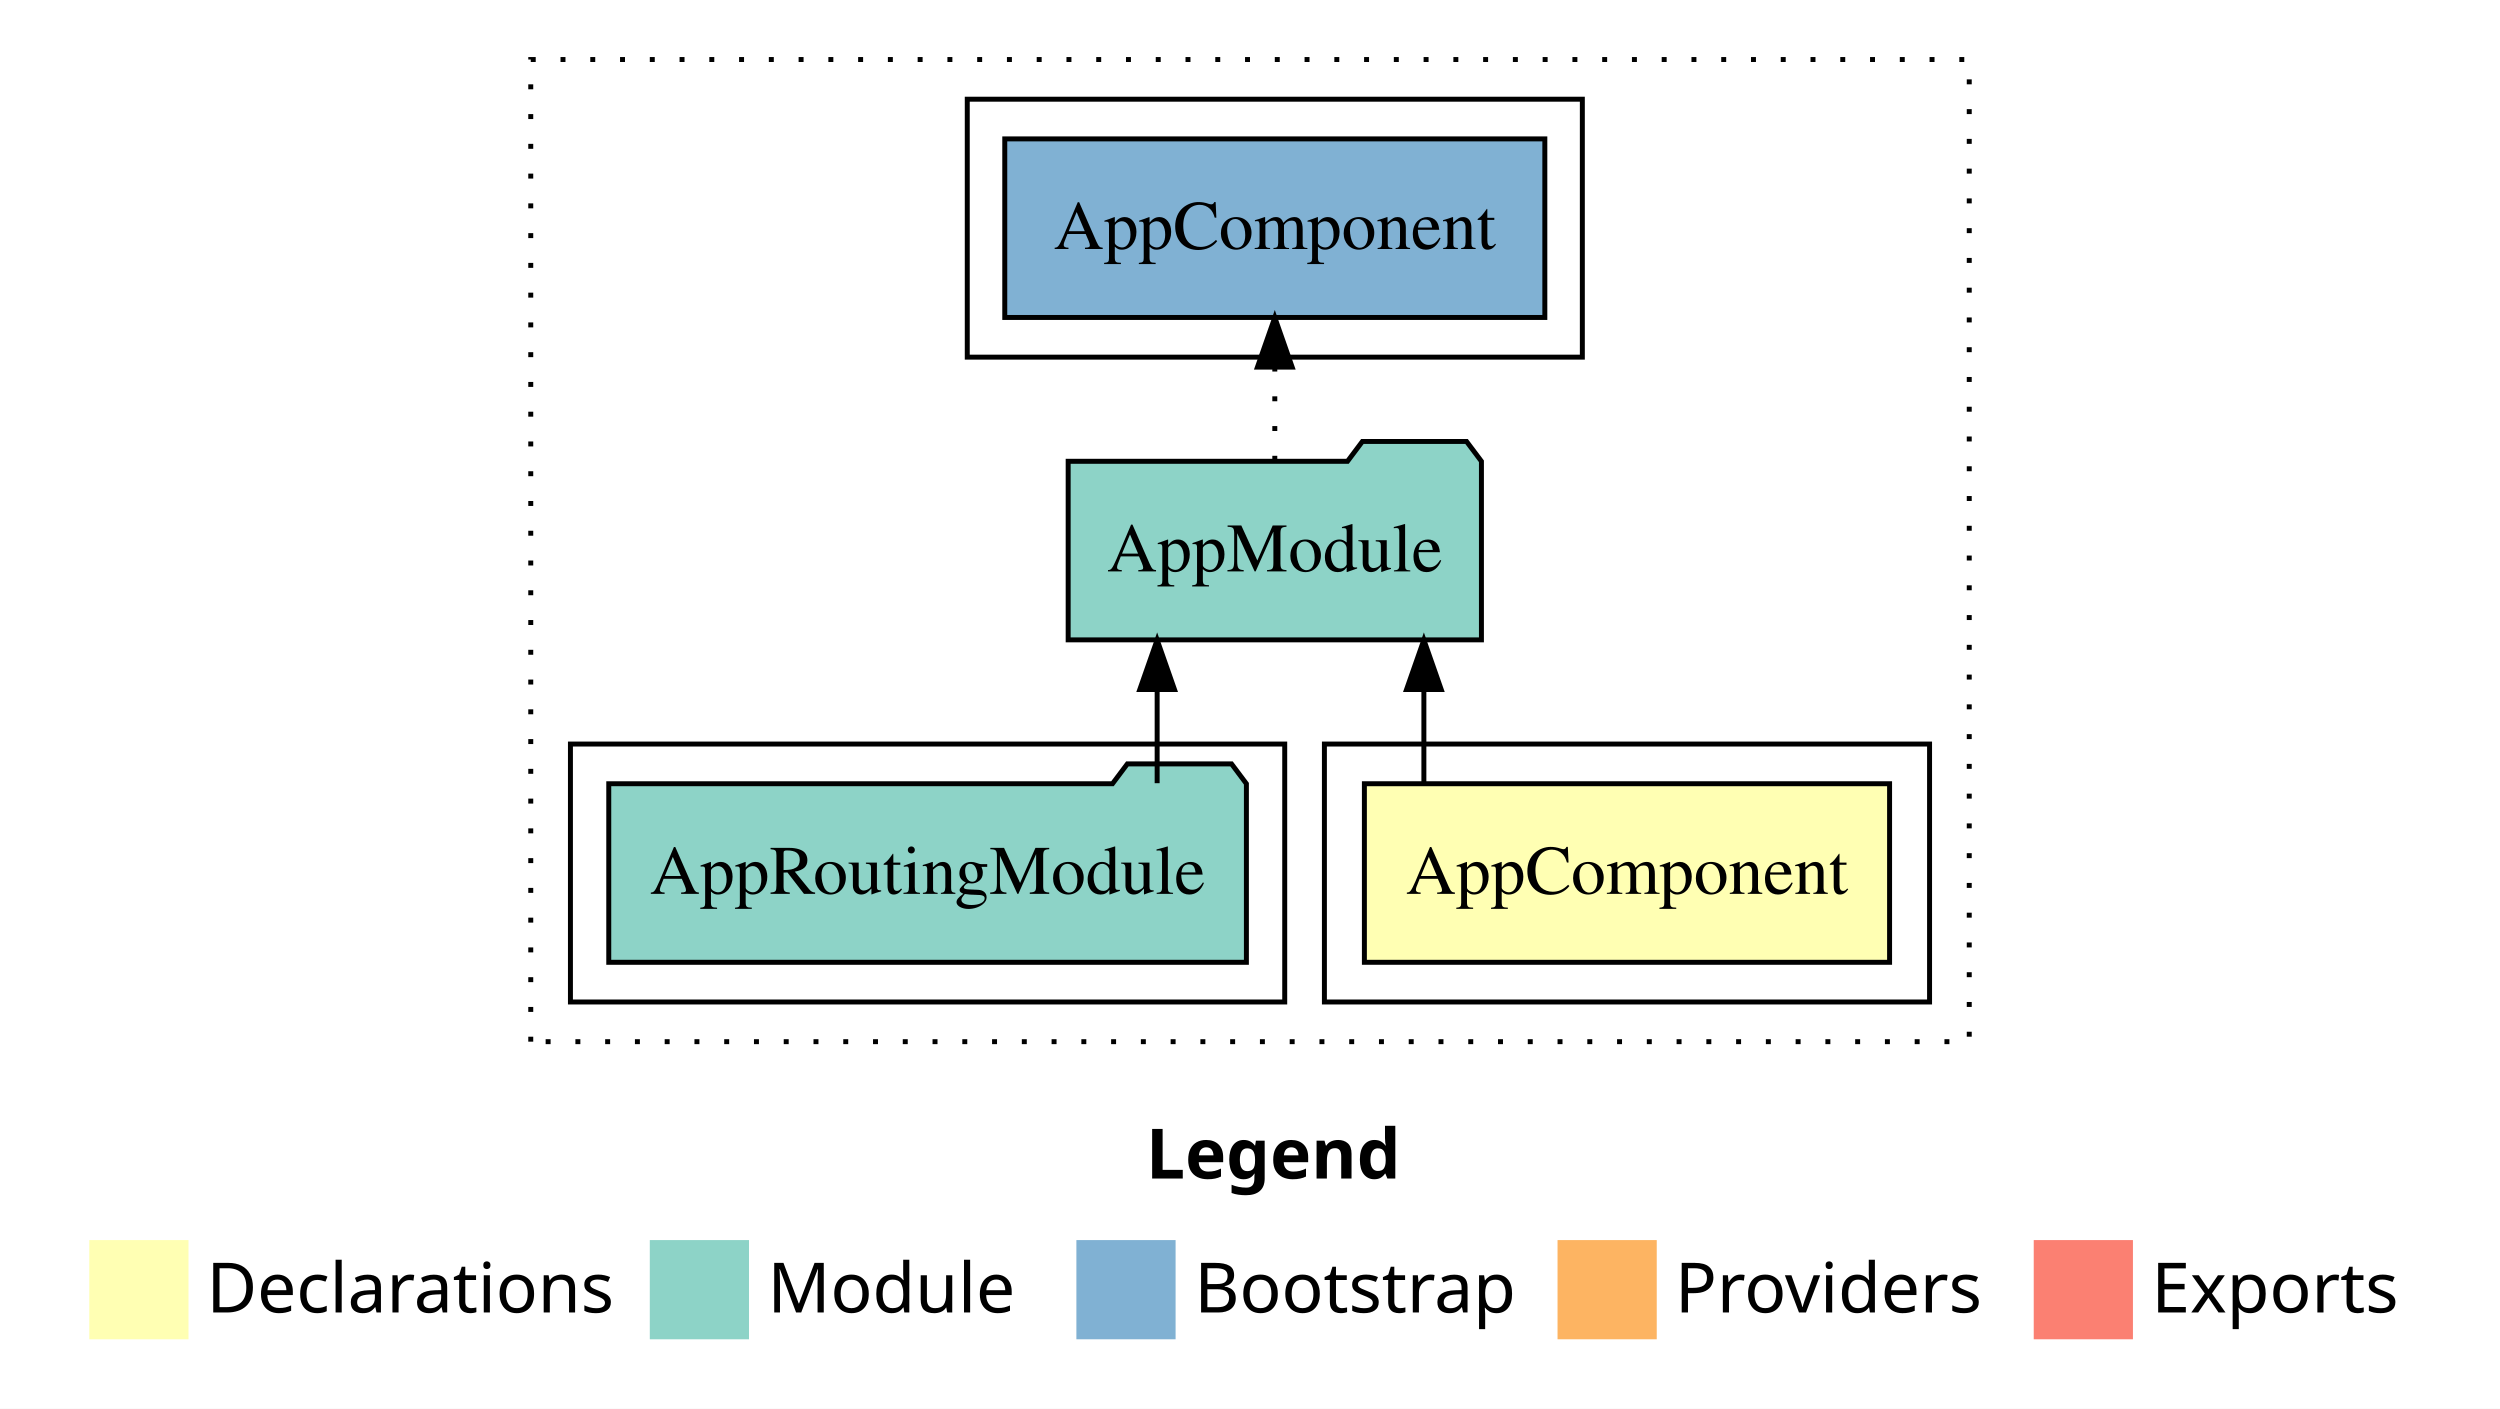
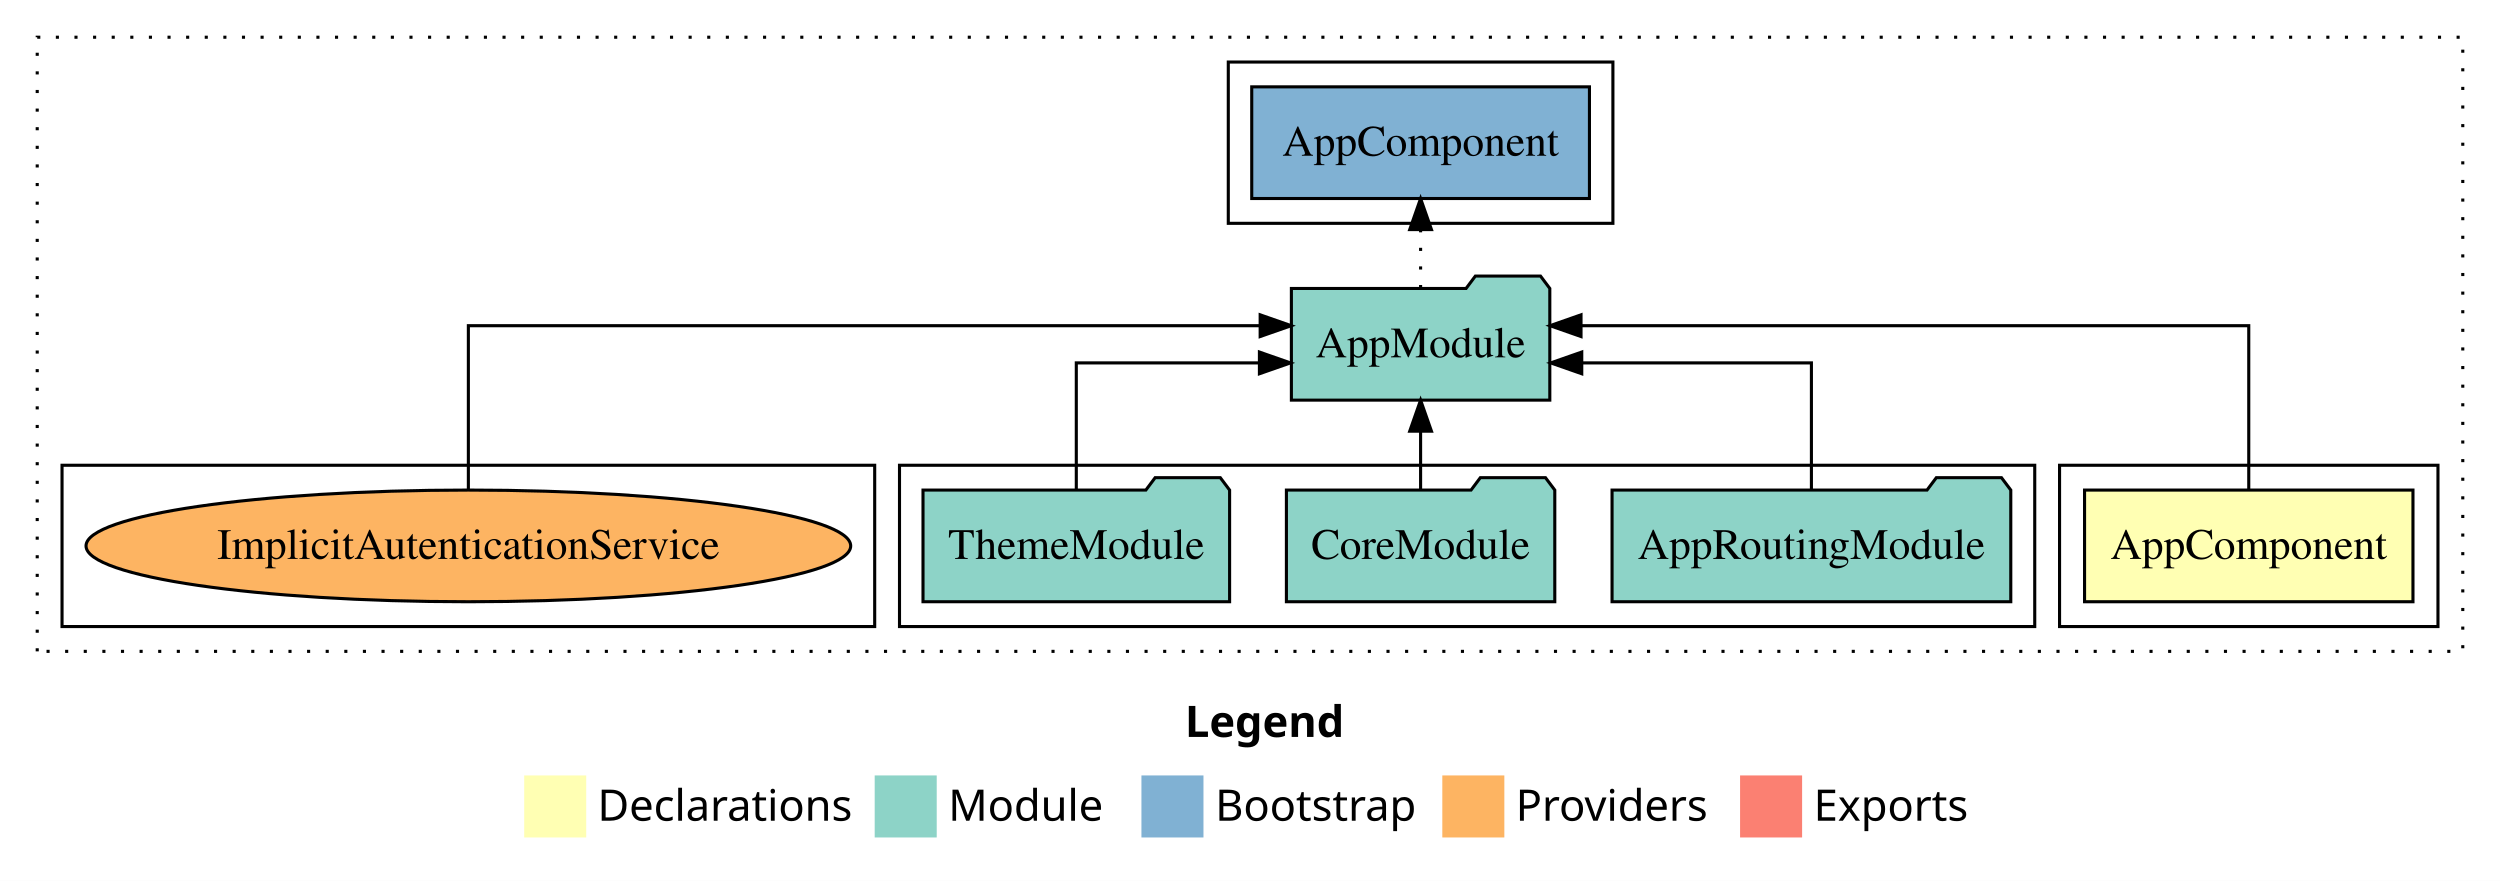
- <svg xmlns="http://www.w3.org/2000/svg" width="504pt" height="284pt" viewBox="0.00 0.00 504.00 284.00">
+ <svg xmlns="http://www.w3.org/2000/svg" width="806pt" height="284pt" viewBox="0.00 0.00 806.00 284.00">
  <g id="graph0" class="graph" transform="scale(1 1) rotate(0) translate(4 280)">
-     <polygon fill="#ffffff" stroke="transparent" points="-4,4 -4,-280 500,-280 500,4 -4,4" />
-     <text text-anchor="start" x="227.009" y="-42.4" font-family="sans-serif" font-weight="bold" font-size="14.00" fill="#000000">Legend</text>
-     <polygon fill="#ffffb3" stroke="transparent" points="14,-10 14,-30 34,-30 34,-10 14,-10" />
-     <text text-anchor="start" x="37.629" y="-15.4" font-family="sans-serif" font-size="14.00" fill="#000000">  Declarations</text>
-     <polygon fill="#8dd3c7" stroke="transparent" points="127,-10 127,-30 147,-30 147,-10 127,-10" />
-     <text text-anchor="start" x="150.725" y="-15.4" font-family="sans-serif" font-size="14.00" fill="#000000">  Module</text>
-     <polygon fill="#80b1d3" stroke="transparent" points="213,-10 213,-30 233,-30 233,-10 213,-10" />
-     <text text-anchor="start" x="236.781" y="-15.4" font-family="sans-serif" font-size="14.00" fill="#000000">  Bootstrap</text>
-     <polygon fill="#fdb462" stroke="transparent" points="310,-10 310,-30 330,-30 330,-10 310,-10" />
-     <text text-anchor="start" x="333.673" y="-15.4" font-family="sans-serif" font-size="14.00" fill="#000000">  Providers</text>
-     <polygon fill="#fb8072" stroke="transparent" points="406,-10 406,-30 426,-30 426,-10 406,-10" />
-     <text text-anchor="start" x="429.726" y="-15.4" font-family="sans-serif" font-size="14.00" fill="#000000">  Exports</text>
+     <polygon fill="#ffffff" stroke="transparent" points="-4,4 -4,-280 802,-280 802,4 -4,4" />
+     <text text-anchor="start" x="378.009" y="-42.4" font-family="sans-serif" font-weight="bold" font-size="14.00" fill="#000000">Legend</text>
+     <polygon fill="#ffffb3" stroke="transparent" points="165,-10 165,-30 185,-30 185,-10 165,-10" />
+     <text text-anchor="start" x="188.629" y="-15.4" font-family="sans-serif" font-size="14.00" fill="#000000">  Declarations</text>
+     <polygon fill="#8dd3c7" stroke="transparent" points="278,-10 278,-30 298,-30 298,-10 278,-10" />
+     <text text-anchor="start" x="301.725" y="-15.4" font-family="sans-serif" font-size="14.00" fill="#000000">  Module</text>
+     <polygon fill="#80b1d3" stroke="transparent" points="364,-10 364,-30 384,-30 384,-10 364,-10" />
+     <text text-anchor="start" x="387.781" y="-15.4" font-family="sans-serif" font-size="14.00" fill="#000000">  Bootstrap</text>
+     <polygon fill="#fdb462" stroke="transparent" points="461,-10 461,-30 481,-30 481,-10 461,-10" />
+     <text text-anchor="start" x="484.673" y="-15.4" font-family="sans-serif" font-size="14.00" fill="#000000">  Providers</text>
+     <polygon fill="#fb8072" stroke="transparent" points="557,-10 557,-30 577,-30 577,-10 557,-10" />
+     <text text-anchor="start" x="580.726" y="-15.4" font-family="sans-serif" font-size="14.00" fill="#000000">  Exports</text>
    <g id="clust1" class="cluster">
-       <polygon fill="none" stroke="#000000" stroke-dasharray="1,5" points="103,-70 103,-268 393,-268 393,-70 103,-70" />
+       <polygon fill="none" stroke="#000000" stroke-dasharray="1,5" points="8,-70 8,-268 790,-268 790,-70 8,-70" />
    </g>
    <g id="clust2" class="cluster">
-       <polygon fill="none" stroke="#000000" points="263,-78 263,-130 385,-130 385,-78 263,-78" />
+       <polygon fill="none" stroke="#000000" points="660,-78 660,-130 782,-130 782,-78 660,-78" />
    </g>
    <g id="clust4" class="cluster">
-       <polygon fill="none" stroke="#000000" points="111,-78 111,-130 255,-130 255,-78 111,-78" />
+       <polygon fill="none" stroke="#000000" points="286,-78 286,-130 652,-130 652,-78 286,-78" />
    </g>
    <g id="clust6" class="cluster">
-       <polygon fill="none" stroke="#000000" points="191,-208 191,-260 315,-260 315,-208 191,-208" />
+       <polygon fill="none" stroke="#000000" points="392,-208 392,-260 516,-260 516,-208 392,-208" />
+     </g>
+     <g id="clust7" class="cluster">
+       <polygon fill="none" stroke="#000000" points="16,-78 16,-130 278,-130 278,-78 16,-78" />
    </g>
    <g id="node1" class="node">
-       <polygon fill="#ffffb3" stroke="#000000" points="376.94,-122 271.06,-122 271.06,-86 376.94,-86 376.94,-122" />
-       <text text-anchor="middle" x="324" y="-99.8" font-family="Times,serif" font-size="14.00" fill="#000000">AppComponent</text>
+       <polygon fill="#ffffb3" stroke="#000000" points="773.94,-122 668.06,-122 668.06,-86 773.94,-86 773.94,-122" />
+       <text text-anchor="middle" x="721" y="-99.8" font-family="Times,serif" font-size="14.00" fill="#000000">AppComponent</text>
    </g>
    <g id="node2" class="node">
-       <polygon fill="#8dd3c7" stroke="#000000" points="294.657,-187 291.657,-191 270.657,-191 267.657,-187 211.343,-187 211.343,-151 294.657,-151 294.657,-187" />
-       <text text-anchor="middle" x="253" y="-164.8" font-family="Times,serif" font-size="14.00" fill="#000000">AppModule</text>
+       <polygon fill="#8dd3c7" stroke="#000000" points="495.657,-187 492.657,-191 471.657,-191 468.657,-187 412.343,-187 412.343,-151 495.657,-151 495.657,-187" />
+       <text text-anchor="middle" x="454" y="-164.8" font-family="Times,serif" font-size="14.00" fill="#000000">AppModule</text>
    </g>
    <g id="edge1" class="edge">
-       <path fill="none" stroke="#000000" d="M283.054,-122.106C283.054,-122.106 283.054,-140.991 283.054,-140.991" />
-       <polygon fill="#000000" stroke="#000000" points="279.554,-140.991 283.054,-150.991 286.554,-140.991 279.554,-140.991" />
+       <path fill="none" stroke="#000000" d="M721,-122.284C721,-143.321 721,-175 721,-175 721,-175 505.719,-175 505.719,-175" />
+       <polygon fill="#000000" stroke="#000000" points="505.719,-171.5 495.719,-175 505.719,-178.5 505.719,-171.5" />
+     </g>
+     <g id="node6" class="node">
+       <polygon fill="#80b1d3" stroke="#000000" points="508.439,-252 399.561,-252 399.561,-216 508.439,-216 508.439,-252" />
+       <text text-anchor="middle" x="454" y="-229.8" font-family="Times,serif" font-size="14.00" fill="#000000">AppComponent </text>
+     </g>
+     <g id="edge5" class="edge">
+       <path fill="none" stroke="#000000" stroke-dasharray="1,5" d="M454,-187.106C454,-187.106 454,-205.991 454,-205.991" />
+       <polygon fill="#000000" stroke="#000000" points="450.5,-205.991 454,-215.991 457.5,-205.991 450.5,-205.991" />
+     </g>
+     <g id="node3" class="node">
+       <polygon fill="#8dd3c7" stroke="#000000" points="644.274,-122 641.274,-126 620.274,-126 617.274,-122 515.726,-122 515.726,-86 644.274,-86 644.274,-122" />
+       <text text-anchor="middle" x="580" y="-99.8" font-family="Times,serif" font-size="14.00" fill="#000000">AppRoutingModule</text>
+     </g>
+     <g id="edge2" class="edge">
+       <path fill="none" stroke="#000000" d="M580,-122.022C580,-139.373 580,-163 580,-163 580,-163 505.956,-163 505.956,-163" />
+       <polygon fill="#000000" stroke="#000000" points="505.956,-159.5 495.956,-163 505.956,-166.5 505.956,-159.5" />
    </g>
    <g id="node4" class="node">
-       <polygon fill="#80b1d3" stroke="#000000" points="307.439,-252 198.561,-252 198.561,-216 307.439,-216 307.439,-252" />
-       <text text-anchor="middle" x="253" y="-229.8" font-family="Times,serif" font-size="14.00" fill="#000000">AppComponent </text>
+       <polygon fill="#8dd3c7" stroke="#000000" points="497.262,-122 494.262,-126 473.262,-126 470.262,-122 410.738,-122 410.738,-86 497.262,-86 497.262,-122" />
+       <text text-anchor="middle" x="454" y="-99.8" font-family="Times,serif" font-size="14.00" fill="#000000">CoreModule</text>
    </g>
    <g id="edge3" class="edge">
-       <path fill="none" stroke="#000000" stroke-dasharray="1,5" d="M253,-187.106C253,-187.106 253,-205.991 253,-205.991" />
-       <polygon fill="#000000" stroke="#000000" points="249.5,-205.991 253,-215.991 256.5,-205.991 249.5,-205.991" />
+       <path fill="none" stroke="#000000" d="M454,-122.106C454,-122.106 454,-140.991 454,-140.991" />
+       <polygon fill="#000000" stroke="#000000" points="450.5,-140.991 454,-150.991 457.5,-140.991 450.5,-140.991" />
    </g>
-     <g id="node3" class="node">
-       <polygon fill="#8dd3c7" stroke="#000000" points="247.274,-122 244.274,-126 223.274,-126 220.274,-122 118.726,-122 118.726,-86 247.274,-86 247.274,-122" />
-       <text text-anchor="middle" x="183" y="-99.8" font-family="Times,serif" font-size="14.00" fill="#000000">AppRoutingModule</text>
+     <g id="node5" class="node">
+       <polygon fill="#8dd3c7" stroke="#000000" points="392.423,-122 389.423,-126 368.423,-126 365.423,-122 293.577,-122 293.577,-86 392.423,-86 392.423,-122" />
+       <text text-anchor="middle" x="343" y="-99.8" font-family="Times,serif" font-size="14.00" fill="#000000">ThemeModule</text>
    </g>
-     <g id="edge2" class="edge">
-       <path fill="none" stroke="#000000" d="M229.28,-122.106C229.28,-122.106 229.28,-140.991 229.28,-140.991" />
-       <polygon fill="#000000" stroke="#000000" points="225.78,-140.991 229.28,-150.991 232.78,-140.991 225.78,-140.991" />
+     <g id="edge4" class="edge">
+       <path fill="none" stroke="#000000" d="M343,-122.022C343,-139.373 343,-163 343,-163 343,-163 402.036,-163 402.036,-163" />
+       <polygon fill="#000000" stroke="#000000" points="402.036,-166.5 412.036,-163 402.036,-159.5 402.036,-166.5" />
+     </g>
+     <g id="node7" class="node">
+       <ellipse fill="#fdb462" stroke="#000000" cx="147" cy="-104" rx="123.265" ry="18" />
+       <text text-anchor="middle" x="147" y="-99.8" font-family="Times,serif" font-size="14.00" fill="#000000">ImplicitAutenticationService</text>
+     </g>
+     <g id="edge6" class="edge">
+       <path fill="none" stroke="#000000" d="M147,-122.284C147,-143.321 147,-175 147,-175 147,-175 402.277,-175 402.277,-175" />
+       <polygon fill="#000000" stroke="#000000" points="402.277,-178.5 412.277,-175 402.277,-171.5 402.277,-178.5" />
    </g>
  </g>
</svg>
